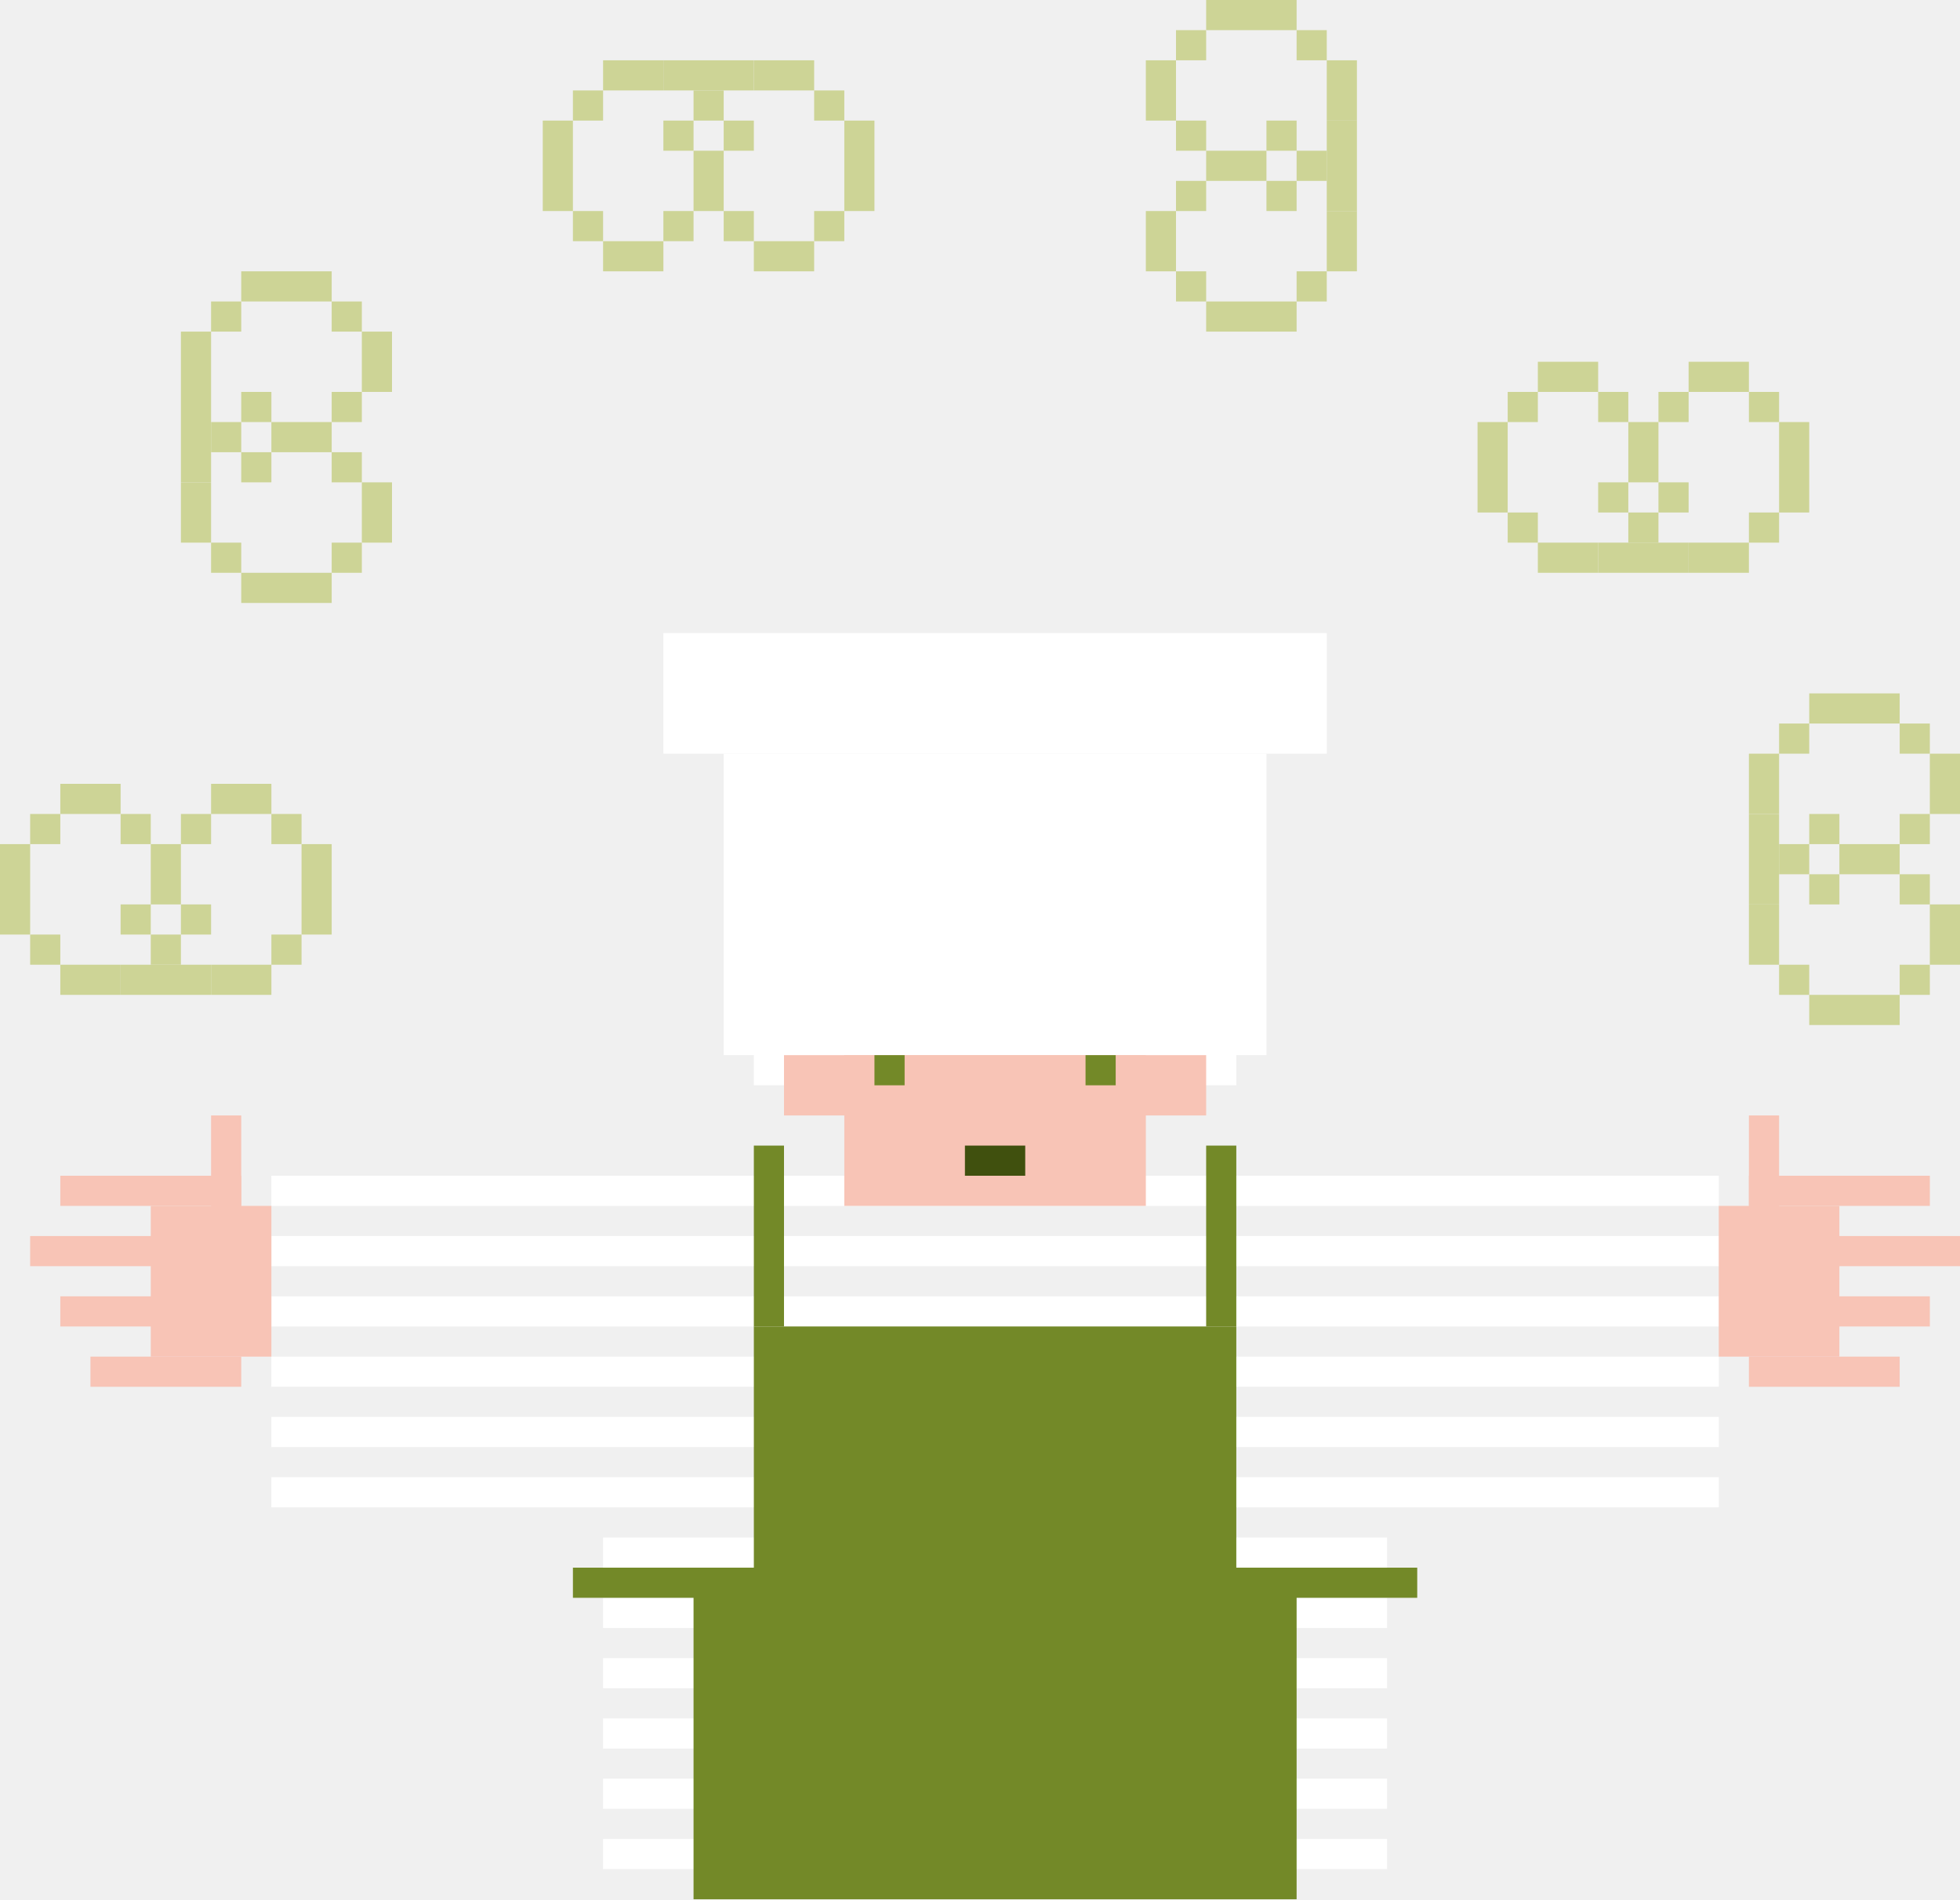
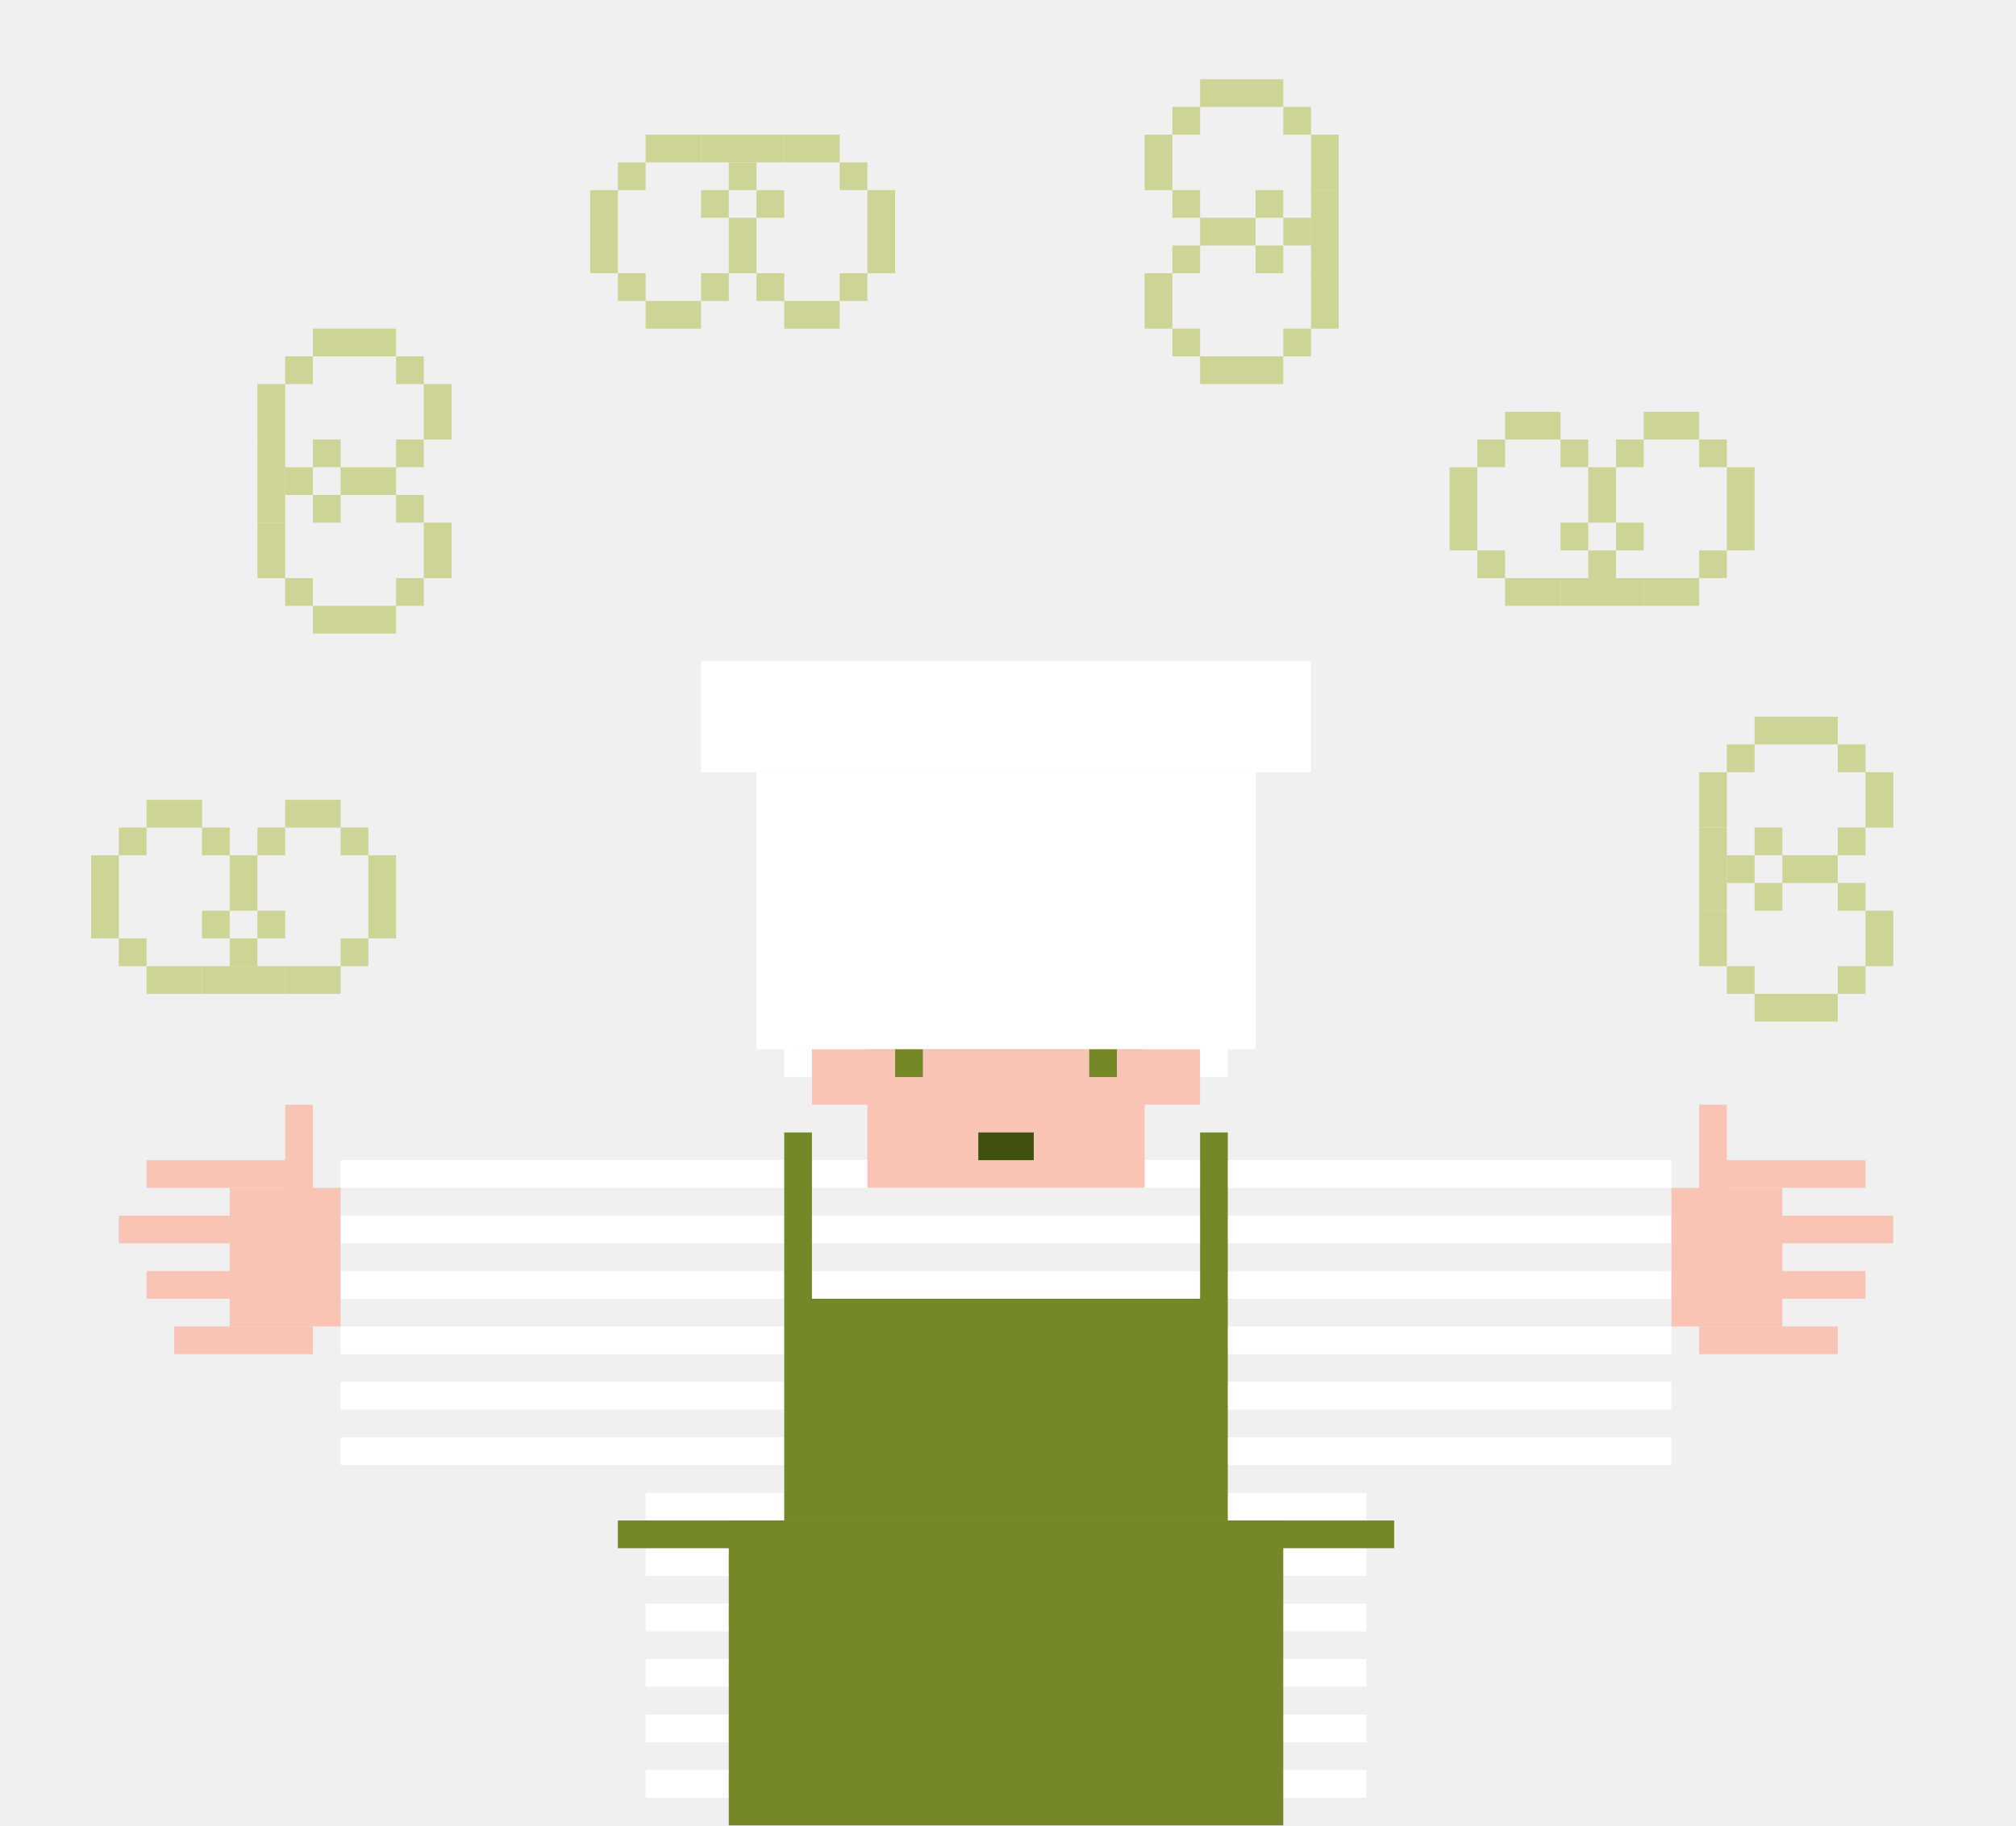
- <svg xmlns="http://www.w3.org/2000/svg" width="455" height="441" viewBox="0 0 455 441" fill="none">
+ <svg xmlns="http://www.w3.org/2000/svg" width="509" height="461" viewBox="0 0 509 461" fill="none">
  <g id="Section7">
-     <path id="Vector" d="M399 273H63V280H399V273Z" fill="white" />
-     <path id="Vector_2" d="M399 287H63V294H399V287Z" fill="white" />
-     <path id="Vector_3" d="M399 343H63V350H399V343Z" fill="white" />
-     <path id="Vector_4" d="M399 329H63V336H399V329Z" fill="white" />
-     <path id="Vector_5" d="M399 315H63V322H399V315Z" fill="white" />
-     <path id="Vector_6" d="M399 301H63V308H399V301Z" fill="white" />
-     <path id="Vector_7" d="M322 357H140V364H322V357Z" fill="white" />
-     <path id="Vector_8" d="M322 427H140V434H322V427Z" fill="white" />
-     <path id="Vector_9" d="M322 413H140V420H322V413Z" fill="white" />
-     <path id="Vector_10" d="M322 399H140V406H322V399Z" fill="white" />
-     <path id="Vector_11" d="M322 385H140V392H322V385Z" fill="white" />
-     <path id="Vector_12" d="M322 371H140V378H322V371Z" fill="white" />
-     <path id="Vector_13" d="M301 364H161V441H301V364Z" fill="#738928" />
-     <path id="Vector_14" d="M329 364H133V371H329V364Z" fill="#738928" />
-     <path id="Vector_15" d="M287 308H175V364H287V308Z" fill="#738928" />
-     <path id="Vector_16" d="M182 266H175V308H182V266Z" fill="#738928" />
-     <path id="Vector_17" d="M287 266H280V308H287V266Z" fill="#738928" />
-     <path id="Vector_18" d="M287 182H175V252H287V182Z" fill="white" />
-     <path id="Vector_19" d="M294 175H168V245H294V175Z" fill="white" />
-     <path id="Vector_20" d="M308 147H154V175H308V147Z" fill="white" />
+     <path id="Vector" d="M422 293H86V300H422V293Z" fill="white" />
+     <path id="Vector_2" d="M422 307H86V314H422V307Z" fill="white" />
+     <path id="Vector_3" d="M422 363H86V370H422V363Z" fill="white" />
+     <path id="Vector_4" d="M422 349H86V356H422V349Z" fill="white" />
+     <path id="Vector_5" d="M422 335H86V342H422V335Z" fill="white" />
+     <path id="Vector_6" d="M422 321H86V328H422V321Z" fill="white" />
+     <path id="Vector_7" d="M345 377H163V384H345V377Z" fill="white" />
+     <path id="Vector_8" d="M345 447H163V454H345V447Z" fill="white" />
+     <path id="Vector_9" d="M345 433H163V440H345V433Z" fill="white" />
+     <path id="Vector_10" d="M345 419H163V426H345V419Z" fill="white" />
+     <path id="Vector_11" d="M345 405H163V412H345V405Z" fill="white" />
+     <path id="Vector_12" d="M345 391H163V398H345V391Z" fill="white" />
+     <path id="Vector_13" d="M324 384H184V461H324V384Z" fill="#738928" />
+     <path id="Vector_14" d="M352 384H156V391H352V384Z" fill="#738928" />
+     <path id="Vector_15" d="M310 328H198V384H310V328Z" fill="#738928" />
+     <path id="Vector_16" d="M205 286H198V328H205V286Z" fill="#738928" />
+     <path id="Vector_17" d="M310 286H303V328H310V286Z" fill="#738928" />
+     <path id="Vector_18" d="M310 202H198V272H310V202Z" fill="white" />
+     <path id="Vector_19" d="M317 195H191V265H317V195Z" fill="white" />
+     <path id="Vector_20" d="M331 167H177V195H331V167Z" fill="white" />
    <g id="Group">
-       <path id="Vector_21" d="M266 245H196V280H266V245Z" fill="#F8C4B6" />
-       <path id="Vector_22" d="M280 245H182V259H280V245Z" fill="#F8C4B6" />
+       <path id="Vector_21" d="M289 265H219V300H289V265Z" fill="#F8C4B6" />
+       <path id="Vector_22" d="M303 265H205V279H303V265Z" fill="#F8C4B6" />
    </g>
-     <path id="Vector_23" d="M238 266H224V273H238V266Z" fill="#40500E" />
+     <path id="Vector_23" d="M261 286H247V293H261V286Z" fill="#40500E" />
    <g id="Group_2">
-       <path id="Vector_24" d="M63 280H35V315H63V280Z" fill="#F8C4B6" />
-       <path id="Vector_25" d="M56 259H49V308H56V259Z" fill="#F8C4B6" />
-       <path id="Vector_26" d="M56 273H14V280H56V273Z" fill="#F8C4B6" />
-       <path id="Vector_27" d="M49 287H7V294H49V287Z" fill="#F8C4B6" />
-       <path id="Vector_28" d="M56 301H14V308H56V301Z" fill="#F8C4B6" />
-       <path id="Vector_29" d="M56 315H21V322H56V315Z" fill="#F8C4B6" />
-       <path id="Vector_30" d="M399 315H427V280H399V315Z" fill="#F8C4B6" />
-       <path id="Vector_31" d="M406 308H413V259H406V308Z" fill="#F8C4B6" />
-       <path id="Vector_32" d="M406 280H448V273H406V280Z" fill="#F8C4B6" />
-       <path id="Vector_33" d="M413 294H455V287H413V294Z" fill="#F8C4B6" />
-       <path id="Vector_34" d="M406 308H448V301H406V308Z" fill="#F8C4B6" />
-       <path id="Vector_35" d="M406 322H441V315H406V322Z" fill="#F8C4B6" />
+       <path id="Vector_24" d="M86 300H58V335H86V300Z" fill="#F8C4B6" />
+       <path id="Vector_25" d="M79 279H72V328H79V279Z" fill="#F8C4B6" />
+       <path id="Vector_26" d="M79 293H37V300H79V293Z" fill="#F8C4B6" />
+       <path id="Vector_27" d="M72 307H30V314H72V307Z" fill="#F8C4B6" />
+       <path id="Vector_28" d="M79 321H37V328H79V321Z" fill="#F8C4B6" />
+       <path id="Vector_29" d="M79 335H44V342H79V335Z" fill="#F8C4B6" />
+       <path id="Vector_30" d="M422 335H450V300H422V335Z" fill="#F8C4B6" />
+       <path id="Vector_31" d="M429 328H436V279H429V328Z" fill="#F8C4B6" />
+       <path id="Vector_32" d="M429 300H471V293H429V300Z" fill="#F8C4B6" />
+       <path id="Vector_33" d="M436 314H478V307H436V314Z" fill="#F8C4B6" />
+       <path id="Vector_34" d="M429 328H471V321H429V328Z" fill="#F8C4B6" />
+       <path id="Vector_35" d="M429 342H464V335H429V342Z" fill="#F8C4B6" />
    </g>
-     <path id="Vector_36" d="M210 245H203V252H210V245Z" fill="#738928" />
-     <path id="Vector_37" d="M259 245H252V252H259V245Z" fill="#738928" />
-     <g id="Group_3">
-       <path id="Vector_38" d="M49 189H63V182H49V189Z" fill="#CDD496" />
-       <path id="Vector_39" d="M63 196H70V189H63V196Z" fill="#CDD496" />
-       <path id="Vector_40" d="M70 217H77V196H70V217Z" fill="#CDD496" />
-       <path id="Vector_41" d="M63 224H70V217H63V224Z" fill="#CDD496" />
-       <path id="Vector_42" d="M49 231H63V224H49V231Z" fill="#CDD496" />
-       <path id="Vector_43" d="M28 231H49V224H28V231Z" fill="#CDD496" />
-       <path id="Vector_44" d="M42 196H49V189H42V196Z" fill="#CDD496" />
-       <path id="Vector_45" d="M28 182H14V189H28V182Z" fill="#CDD496" />
-       <path id="Vector_46" d="M14 189H7V196H14V189Z" fill="#CDD496" />
-       <path id="Vector_47" d="M7 196H0V217H7V196Z" fill="#CDD496" />
-       <path id="Vector_48" d="M14 217H7V224H14V217Z" fill="#CDD496" />
-       <path id="Vector_49" d="M28 224H14V231H28V224Z" fill="#CDD496" />
-       <path id="Vector_50" d="M35 189H28V196H35V189Z" fill="#CDD496" />
-       <path id="Vector_51" d="M42 217H49V210H42V217Z" fill="#CDD496" />
-       <path id="Vector_52" d="M35 210H28V217H35V210Z" fill="#CDD496" />
-       <path id="Vector_53" d="M42 217H35V224H42V217Z" fill="#CDD496" />
-       <path id="Vector_54" d="M42 196H35V210H42V196Z" fill="#CDD496" />
+     <path id="Vector_36" d="M233 265H226V272H233V265Z" fill="#738928" />
+     <path id="Vector_37" d="M282 265H275V272H282V265Z" fill="#738928" />
+     <g id="Bread_3">
+       <path id="Vector_38" d="M72 209H86V202H72V209Z" fill="#CDD496" />
+       <path id="Vector_39" d="M86 216H93V209H86V216Z" fill="#CDD496" />
+       <path id="Vector_40" d="M93 237H100V216H93V237Z" fill="#CDD496" />
+       <path id="Vector_41" d="M86 244H93V237H86V244Z" fill="#CDD496" />
+       <path id="Vector_42" d="M72 251H86V244H72V251Z" fill="#CDD496" />
+       <path id="Vector_43" d="M51 251H72V244H51V251Z" fill="#CDD496" />
+       <path id="Vector_44" d="M65 216H72V209H65V216Z" fill="#CDD496" />
+       <path id="Vector_45" d="M51 202H37V209H51V202Z" fill="#CDD496" />
+       <path id="Vector_46" d="M37 209H30V216H37V209Z" fill="#CDD496" />
+       <path id="Vector_47" d="M30 216H23V237H30V216Z" fill="#CDD496" />
+       <path id="Vector_48" d="M37 237H30V244H37V237Z" fill="#CDD496" />
+       <path id="Vector_49" d="M51 244H37V251H51V244Z" fill="#CDD496" />
+       <path id="Vector_50" d="M58 209H51V216H58V209Z" fill="#CDD496" />
+       <path id="Vector_51" d="M65 237H72V230H65V237Z" fill="#CDD496" />
+       <path id="Vector_52" d="M58 230H51V237H58V230Z" fill="#CDD496" />
+       <path id="Vector_53" d="M65 237H58V244H65V237Z" fill="#CDD496" />
+       <path id="Vector_54" d="M65 216H58V230H65V216Z" fill="#CDD496" />
    </g>
-     <g id="Group_4">
-       <path id="Vector_55" d="M448 210V224H455V210H448Z" fill="#CDD496" />
-       <path id="Vector_56" d="M441 224V231H448V224H441Z" fill="#CDD496" />
-       <path id="Vector_57" d="M420 231V238H441V231H420Z" fill="#CDD496" />
-       <path id="Vector_58" d="M413 224V231H420V224H413Z" fill="#CDD496" />
-       <path id="Vector_59" d="M406 210V224H413V210H406Z" fill="#CDD496" />
-       <path id="Vector_60" d="M406 189V210H413V189H406Z" fill="#CDD496" />
-       <path id="Vector_61" d="M441 203V210H448V203H441Z" fill="#CDD496" />
-       <path id="Vector_62" d="M455 189V175H448V189H455Z" fill="#CDD496" />
-       <path id="Vector_63" d="M448 175V168H441V175H448Z" fill="#CDD496" />
-       <path id="Vector_64" d="M441 168V161H420V168H441Z" fill="#CDD496" />
-       <path id="Vector_65" d="M420 175V168H413V175H420Z" fill="#CDD496" />
-       <path id="Vector_66" d="M413 189V175H406V189H413Z" fill="#CDD496" />
-       <path id="Vector_67" d="M448 196V189H441V196H448Z" fill="#CDD496" />
-       <path id="Vector_68" d="M420 203V210H427V203H420Z" fill="#CDD496" />
-       <path id="Vector_69" d="M427 196V189H420V196H427Z" fill="#CDD496" />
-       <path id="Vector_70" d="M420 203V196H413V203H420Z" fill="#CDD496" />
-       <path id="Vector_71" d="M441 203V196H427V203H441Z" fill="#CDD496" />
+     <g id="Bread_4">
+       <path id="Vector_55" d="M471 230V244H478V230H471Z" fill="#CDD496" />
+       <path id="Vector_56" d="M464 244V251H471V244H464Z" fill="#CDD496" />
+       <path id="Vector_57" d="M443 251V258H464V251H443Z" fill="#CDD496" />
+       <path id="Vector_58" d="M436 244V251H443V244H436Z" fill="#CDD496" />
+       <path id="Vector_59" d="M429 230V244H436V230H429Z" fill="#CDD496" />
+       <path id="Vector_60" d="M429 209V230H436V209H429Z" fill="#CDD496" />
+       <path id="Vector_61" d="M464 223V230H471V223H464Z" fill="#CDD496" />
+       <path id="Vector_62" d="M478 209V195H471V209H478Z" fill="#CDD496" />
+       <path id="Vector_63" d="M471 195V188H464V195H471Z" fill="#CDD496" />
+       <path id="Vector_64" d="M464 188V181H443V188H464Z" fill="#CDD496" />
+       <path id="Vector_65" d="M443 195V188H436V195H443Z" fill="#CDD496" />
+       <path id="Vector_66" d="M436 209V195H429V209H436Z" fill="#CDD496" />
+       <path id="Vector_67" d="M471 216V209H464V216H471Z" fill="#CDD496" />
+       <path id="Vector_68" d="M443 223V230H450V223H443Z" fill="#CDD496" />
+       <path id="Vector_69" d="M450 216V209H443V216H450Z" fill="#CDD496" />
+       <path id="Vector_70" d="M443 223V216H436V223H443Z" fill="#CDD496" />
+       <path id="Vector_71" d="M464 223V216H450V223H464Z" fill="#CDD496" />
    </g>
-     <g id="Group_5">
-       <path id="Vector_72" d="M392 91H406V84H392V91Z" fill="#CDD496" />
-       <path id="Vector_73" d="M406 98H413V91H406V98Z" fill="#CDD496" />
-       <path id="Vector_74" d="M413 119H420V98H413V119Z" fill="#CDD496" />
-       <path id="Vector_75" d="M406 126H413V119H406V126Z" fill="#CDD496" />
-       <path id="Vector_76" d="M392 133H406V126H392V133Z" fill="#CDD496" />
-       <path id="Vector_77" d="M371 133H392V126H371V133Z" fill="#CDD496" />
-       <path id="Vector_78" d="M385 98H392V91H385V98Z" fill="#CDD496" />
-       <path id="Vector_79" d="M371 84H357V91H371V84Z" fill="#CDD496" />
-       <path id="Vector_80" d="M357 91H350V98H357V91Z" fill="#CDD496" />
-       <path id="Vector_81" d="M350 98H343V119H350V98Z" fill="#CDD496" />
-       <path id="Vector_82" d="M357 119H350V126H357V119Z" fill="#CDD496" />
-       <path id="Vector_83" d="M371 126H357V133H371V126Z" fill="#CDD496" />
-       <path id="Vector_84" d="M378 91H371V98H378V91Z" fill="#CDD496" />
-       <path id="Vector_85" d="M385 119H392V112H385V119Z" fill="#CDD496" />
-       <path id="Vector_86" d="M378 112H371V119H378V112Z" fill="#CDD496" />
-       <path id="Vector_87" d="M385 119H378V126H385V119Z" fill="#CDD496" />
-       <path id="Vector_88" d="M385 98H378V112H385V98Z" fill="#CDD496" />
+     <g id="Bread_5">
+       <path id="Vector_72" d="M415 111H429V104H415V111Z" fill="#CDD496" />
+       <path id="Vector_73" d="M429 118H436V111H429V118Z" fill="#CDD496" />
+       <path id="Vector_74" d="M436 139H443V118H436V139Z" fill="#CDD496" />
+       <path id="Vector_75" d="M429 146H436V139H429V146Z" fill="#CDD496" />
+       <path id="Vector_76" d="M415 153H429V146H415V153Z" fill="#CDD496" />
+       <path id="Vector_77" d="M394 153H415V146H394V153Z" fill="#CDD496" />
+       <path id="Vector_78" d="M408 118H415V111H408V118Z" fill="#CDD496" />
+       <path id="Vector_79" d="M394 104H380V111H394V104Z" fill="#CDD496" />
+       <path id="Vector_80" d="M380 111H373V118H380V111Z" fill="#CDD496" />
+       <path id="Vector_81" d="M373 118H366V139H373V118Z" fill="#CDD496" />
+       <path id="Vector_82" d="M380 139H373V146H380V139Z" fill="#CDD496" />
+       <path id="Vector_83" d="M394 146H380V153H394V146Z" fill="#CDD496" />
+       <path id="Vector_84" d="M401 111H394V118H401V111Z" fill="#CDD496" />
+       <path id="Vector_85" d="M408 139H415V132H408V139Z" fill="#CDD496" />
+       <path id="Vector_86" d="M401 132H394V139H401V132Z" fill="#CDD496" />
+       <path id="Vector_87" d="M408 139H401V146H408V139Z" fill="#CDD496" />
+       <path id="Vector_88" d="M408 118H401V132H408V118Z" fill="#CDD496" />
    </g>
-     <g id="Group_6">
-       <path id="Vector_89" d="M84 112V126H91V112H84Z" fill="#CDD496" />
-       <path id="Vector_90" d="M77 126V133H84V126H77Z" fill="#CDD496" />
-       <path id="Vector_91" d="M56 133V140H77V133H56Z" fill="#CDD496" />
-       <path id="Vector_92" d="M49 126V133H56V126H49Z" fill="#CDD496" />
-       <path id="Vector_93" d="M42 112V126H49V112H42Z" fill="#CDD496" />
-       <path id="Vector_94" d="M42 91V112H49V91H42Z" fill="#CDD496" />
-       <path id="Vector_95" d="M77 105V112H84V105H77Z" fill="#CDD496" />
-       <path id="Vector_96" d="M91 91V77H84V91H91Z" fill="#CDD496" />
-       <path id="Vector_97" d="M84 77V70H77V77H84Z" fill="#CDD496" />
-       <path id="Vector_98" d="M77 70V63H56V70H77Z" fill="#CDD496" />
-       <path id="Vector_99" d="M56 77V70H49V77H56Z" fill="#CDD496" />
-       <path id="Vector_100" d="M49 91V77H42V91H49Z" fill="#CDD496" />
-       <path id="Vector_101" d="M84 98V91H77V98H84Z" fill="#CDD496" />
-       <path id="Vector_102" d="M56 105V112H63V105H56Z" fill="#CDD496" />
-       <path id="Vector_103" d="M63 98V91H56V98H63Z" fill="#CDD496" />
-       <path id="Vector_104" d="M56 105V98H49V105H56Z" fill="#CDD496" />
-       <path id="Vector_105" d="M77 105V98H63V105H77Z" fill="#CDD496" />
+     <g id="Bread_6">
+       <path id="Vector_89" d="M107 132V146H114V132H107Z" fill="#CDD496" />
+       <path id="Vector_90" d="M100 146V153H107V146H100Z" fill="#CDD496" />
+       <path id="Vector_91" d="M79 153V160H100V153H79Z" fill="#CDD496" />
+       <path id="Vector_92" d="M72 146V153H79V146H72Z" fill="#CDD496" />
+       <path id="Vector_93" d="M65 132V146H72V132H65Z" fill="#CDD496" />
+       <path id="Vector_94" d="M65 111V132H72V111H65Z" fill="#CDD496" />
+       <path id="Vector_95" d="M100 125V132H107V125H100Z" fill="#CDD496" />
+       <path id="Vector_96" d="M114 111V97H107V111H114Z" fill="#CDD496" />
+       <path id="Vector_97" d="M107 97V90H100V97H107Z" fill="#CDD496" />
+       <path id="Vector_98" d="M100 90V83H79V90H100Z" fill="#CDD496" />
+       <path id="Vector_99" d="M79 97V90H72V97H79Z" fill="#CDD496" />
+       <path id="Vector_100" d="M72 111V97H65V111H72Z" fill="#CDD496" />
+       <path id="Vector_101" d="M107 118V111H100V118H107Z" fill="#CDD496" />
+       <path id="Vector_102" d="M79 125V132H86V125H79Z" fill="#CDD496" />
+       <path id="Vector_103" d="M86 118V111H79V118H86Z" fill="#CDD496" />
+       <path id="Vector_104" d="M79 125V118H72V125H79Z" fill="#CDD496" />
+       <path id="Vector_105" d="M100 125V118H86V125H100Z" fill="#CDD496" />
    </g>
-     <g id="Group_7">
-       <path id="Vector_106" d="M266 49V63H273V49H266Z" fill="#CDD496" />
-       <path id="Vector_107" d="M273 63V70H280V63H273Z" fill="#CDD496" />
-       <path id="Vector_108" d="M280 70V77H301V70H280Z" fill="#CDD496" />
-       <path id="Vector_109" d="M301 63V70H308V63H301Z" fill="#CDD496" />
-       <path id="Vector_110" d="M308 49V63H315V49H308Z" fill="#CDD496" />
-       <path id="Vector_111" d="M308 28V49H315V28H308Z" fill="#CDD496" />
-       <path id="Vector_112" d="M273 42V49H280V42H273Z" fill="#CDD496" />
-       <path id="Vector_113" d="M273 28V14H266V28H273Z" fill="#CDD496" />
-       <path id="Vector_114" d="M280 14V7H273V14H280Z" fill="#CDD496" />
-       <path id="Vector_115" d="M301 7V0L280 0V7L301 7Z" fill="#CDD496" />
-       <path id="Vector_116" d="M308 14V7H301V14H308Z" fill="#CDD496" />
-       <path id="Vector_117" d="M315 28V14H308V28H315Z" fill="#CDD496" />
-       <path id="Vector_118" d="M280 35V28H273V35H280Z" fill="#CDD496" />
-       <path id="Vector_119" d="M294 42V49H301V42H294Z" fill="#CDD496" />
-       <path id="Vector_120" d="M301 35V28H294V35H301Z" fill="#CDD496" />
-       <path id="Vector_121" d="M308 42V35H301V42H308Z" fill="#CDD496" />
-       <path id="Vector_122" d="M294 42V35H280V42H294Z" fill="#CDD496" />
+     <g id="Bread_7">
+       <path id="Vector_106" d="M289 69V83H296V69H289Z" fill="#CDD496" />
+       <path id="Vector_107" d="M296 83V90H303V83H296Z" fill="#CDD496" />
+       <path id="Vector_108" d="M303 90V97H324V90H303Z" fill="#CDD496" />
+       <path id="Vector_109" d="M324 83V90H331V83H324Z" fill="#CDD496" />
+       <path id="Vector_110" d="M331 69V83H338V69H331Z" fill="#CDD496" />
+       <path id="Vector_111" d="M331 48V69H338V48H331Z" fill="#CDD496" />
+       <path id="Vector_112" d="M296 62V69H303V62H296Z" fill="#CDD496" />
+       <path id="Vector_113" d="M296 48V34H289V48H296Z" fill="#CDD496" />
+       <path id="Vector_114" d="M303 34V27H296V34H303Z" fill="#CDD496" />
+       <path id="Vector_115" d="M324 27V20H303V27H324Z" fill="#CDD496" />
+       <path id="Vector_116" d="M331 34V27H324V34H331Z" fill="#CDD496" />
+       <path id="Vector_117" d="M338 48V34H331V48H338Z" fill="#CDD496" />
+       <path id="Vector_118" d="M303 55V48H296V55H303Z" fill="#CDD496" />
+       <path id="Vector_119" d="M317 62V69H324V62H317Z" fill="#CDD496" />
+       <path id="Vector_120" d="M324 55V48H317V55H324Z" fill="#CDD496" />
+       <path id="Vector_121" d="M331 62V55H324V62H331Z" fill="#CDD496" />
+       <path id="Vector_122" d="M317 62V55H303V62H317Z" fill="#CDD496" />
    </g>
-     <g id="Group_8">
-       <path id="Vector_123" d="M175 63H189V56H175V63Z" fill="#CDD496" />
-       <path id="Vector_124" d="M189 56H196V49H189V56Z" fill="#CDD496" />
-       <path id="Vector_125" d="M196 49H203V28H196V49Z" fill="#CDD496" />
-       <path id="Vector_126" d="M189 28H196V21H189V28Z" fill="#CDD496" />
-       <path id="Vector_127" d="M175 21H189V14L175 14V21Z" fill="#CDD496" />
-       <path id="Vector_128" d="M154 21L175 21V14L154 14V21Z" fill="#CDD496" />
-       <path id="Vector_129" d="M168 56H175V49H168V56Z" fill="#CDD496" />
-       <path id="Vector_130" d="M154 56H140V63H154V56Z" fill="#CDD496" />
-       <path id="Vector_131" d="M140 49H133V56H140V49Z" fill="#CDD496" />
-       <path id="Vector_132" d="M133 28H126V49H133V28Z" fill="#CDD496" />
-       <path id="Vector_133" d="M140 21H133V28H140V21Z" fill="#CDD496" />
-       <path id="Vector_134" d="M154 14H140V21H154V14Z" fill="#CDD496" />
-       <path id="Vector_135" d="M161 49H154V56H161V49Z" fill="#CDD496" />
-       <path id="Vector_136" d="M168 35H175V28H168V35Z" fill="#CDD496" />
-       <path id="Vector_137" d="M161 28H154V35H161V28Z" fill="#CDD496" />
-       <path id="Vector_138" d="M168 21H161V28H168V21Z" fill="#CDD496" />
-       <path id="Vector_139" d="M168 35H161V49H168V35Z" fill="#CDD496" />
+     <g id="Bread_8">
+       <path id="Vector_123" d="M198 83H212V76H198V83Z" fill="#CDD496" />
+       <path id="Vector_124" d="M212 76H219V69H212V76Z" fill="#CDD496" />
+       <path id="Vector_125" d="M219 69H226V48H219V69Z" fill="#CDD496" />
+       <path id="Vector_126" d="M212 48H219V41H212V48Z" fill="#CDD496" />
+       <path id="Vector_127" d="M198 41H212V34H198V41Z" fill="#CDD496" />
+       <path id="Vector_128" d="M177 41H198V34H177V41Z" fill="#CDD496" />
+       <path id="Vector_129" d="M191 76H198V69H191V76Z" fill="#CDD496" />
+       <path id="Vector_130" d="M177 76H163V83H177V76Z" fill="#CDD496" />
+       <path id="Vector_131" d="M163 69H156V76H163V69Z" fill="#CDD496" />
+       <path id="Vector_132" d="M156 48H149V69H156V48Z" fill="#CDD496" />
+       <path id="Vector_133" d="M163 41H156V48H163V41Z" fill="#CDD496" />
+       <path id="Vector_134" d="M177 34H163V41H177V34Z" fill="#CDD496" />
+       <path id="Vector_135" d="M184 69H177V76H184V69Z" fill="#CDD496" />
+       <path id="Vector_136" d="M191 55H198V48H191V55Z" fill="#CDD496" />
+       <path id="Vector_137" d="M184 48H177V55H184V48Z" fill="#CDD496" />
+       <path id="Vector_138" d="M191 41H184V48H191V41Z" fill="#CDD496" />
+       <path id="Vector_139" d="M191 55H184V69H191V55Z" fill="#CDD496" />
    </g>
  </g>
</svg>
